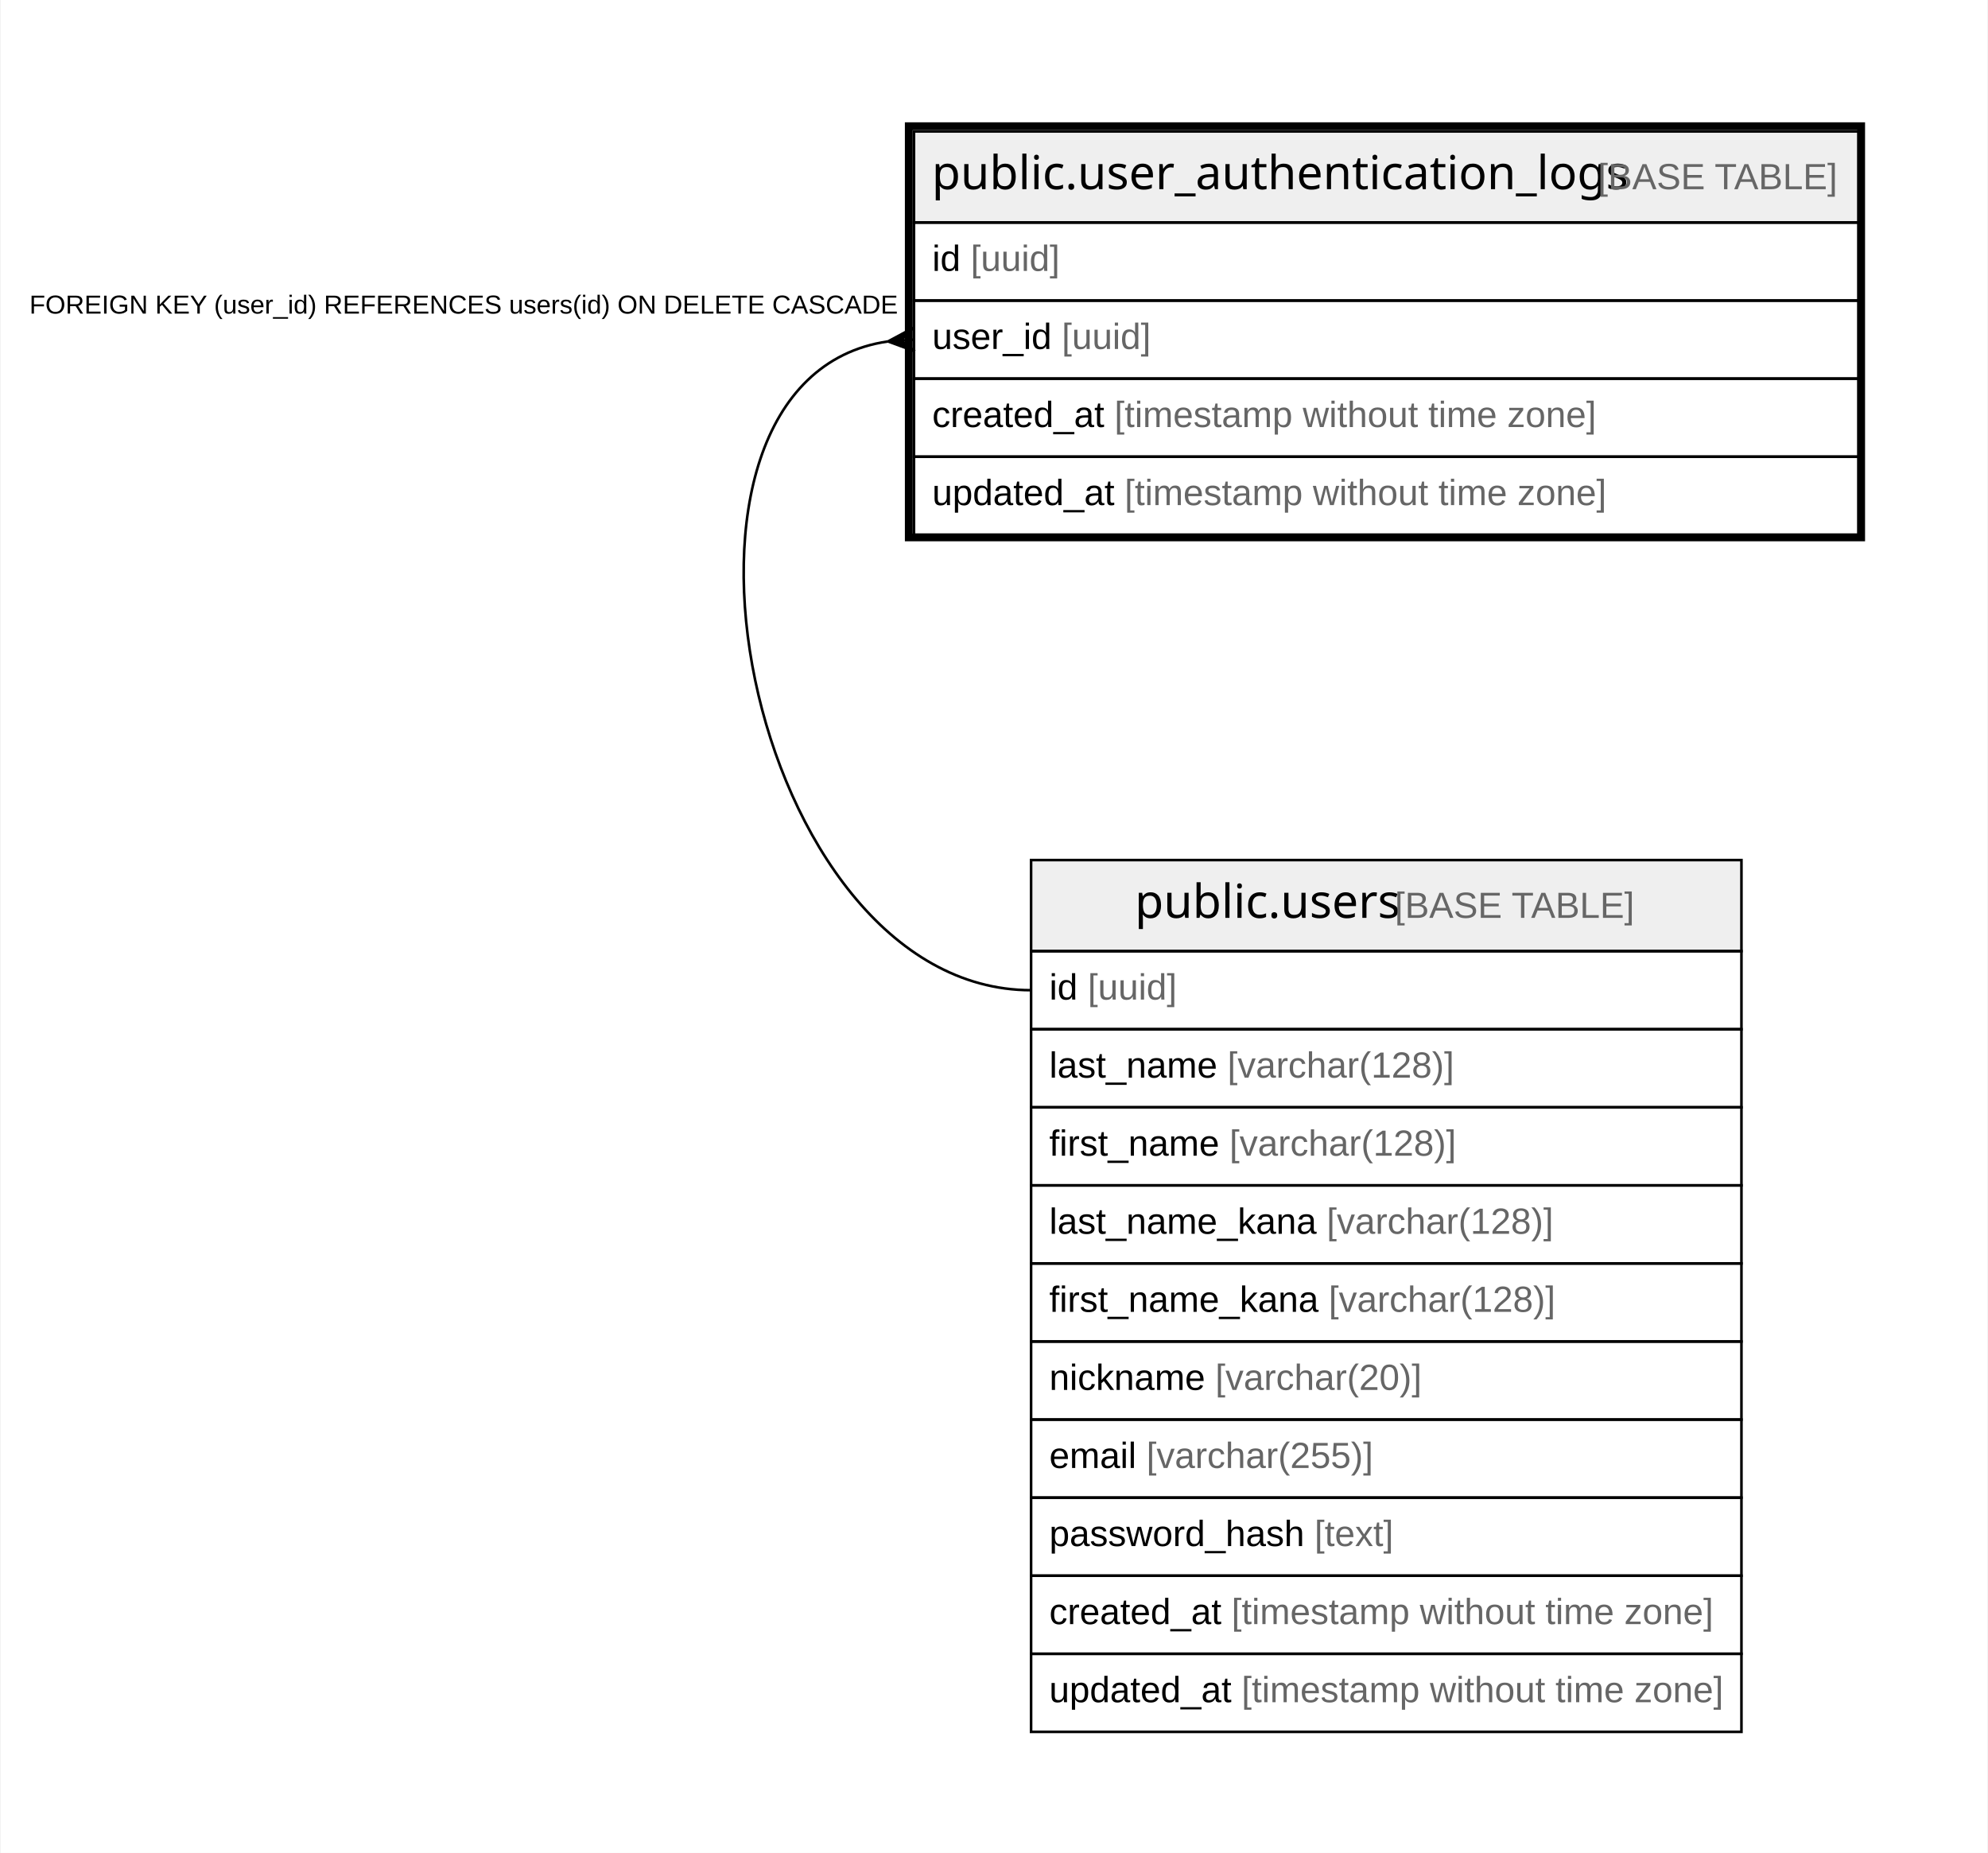
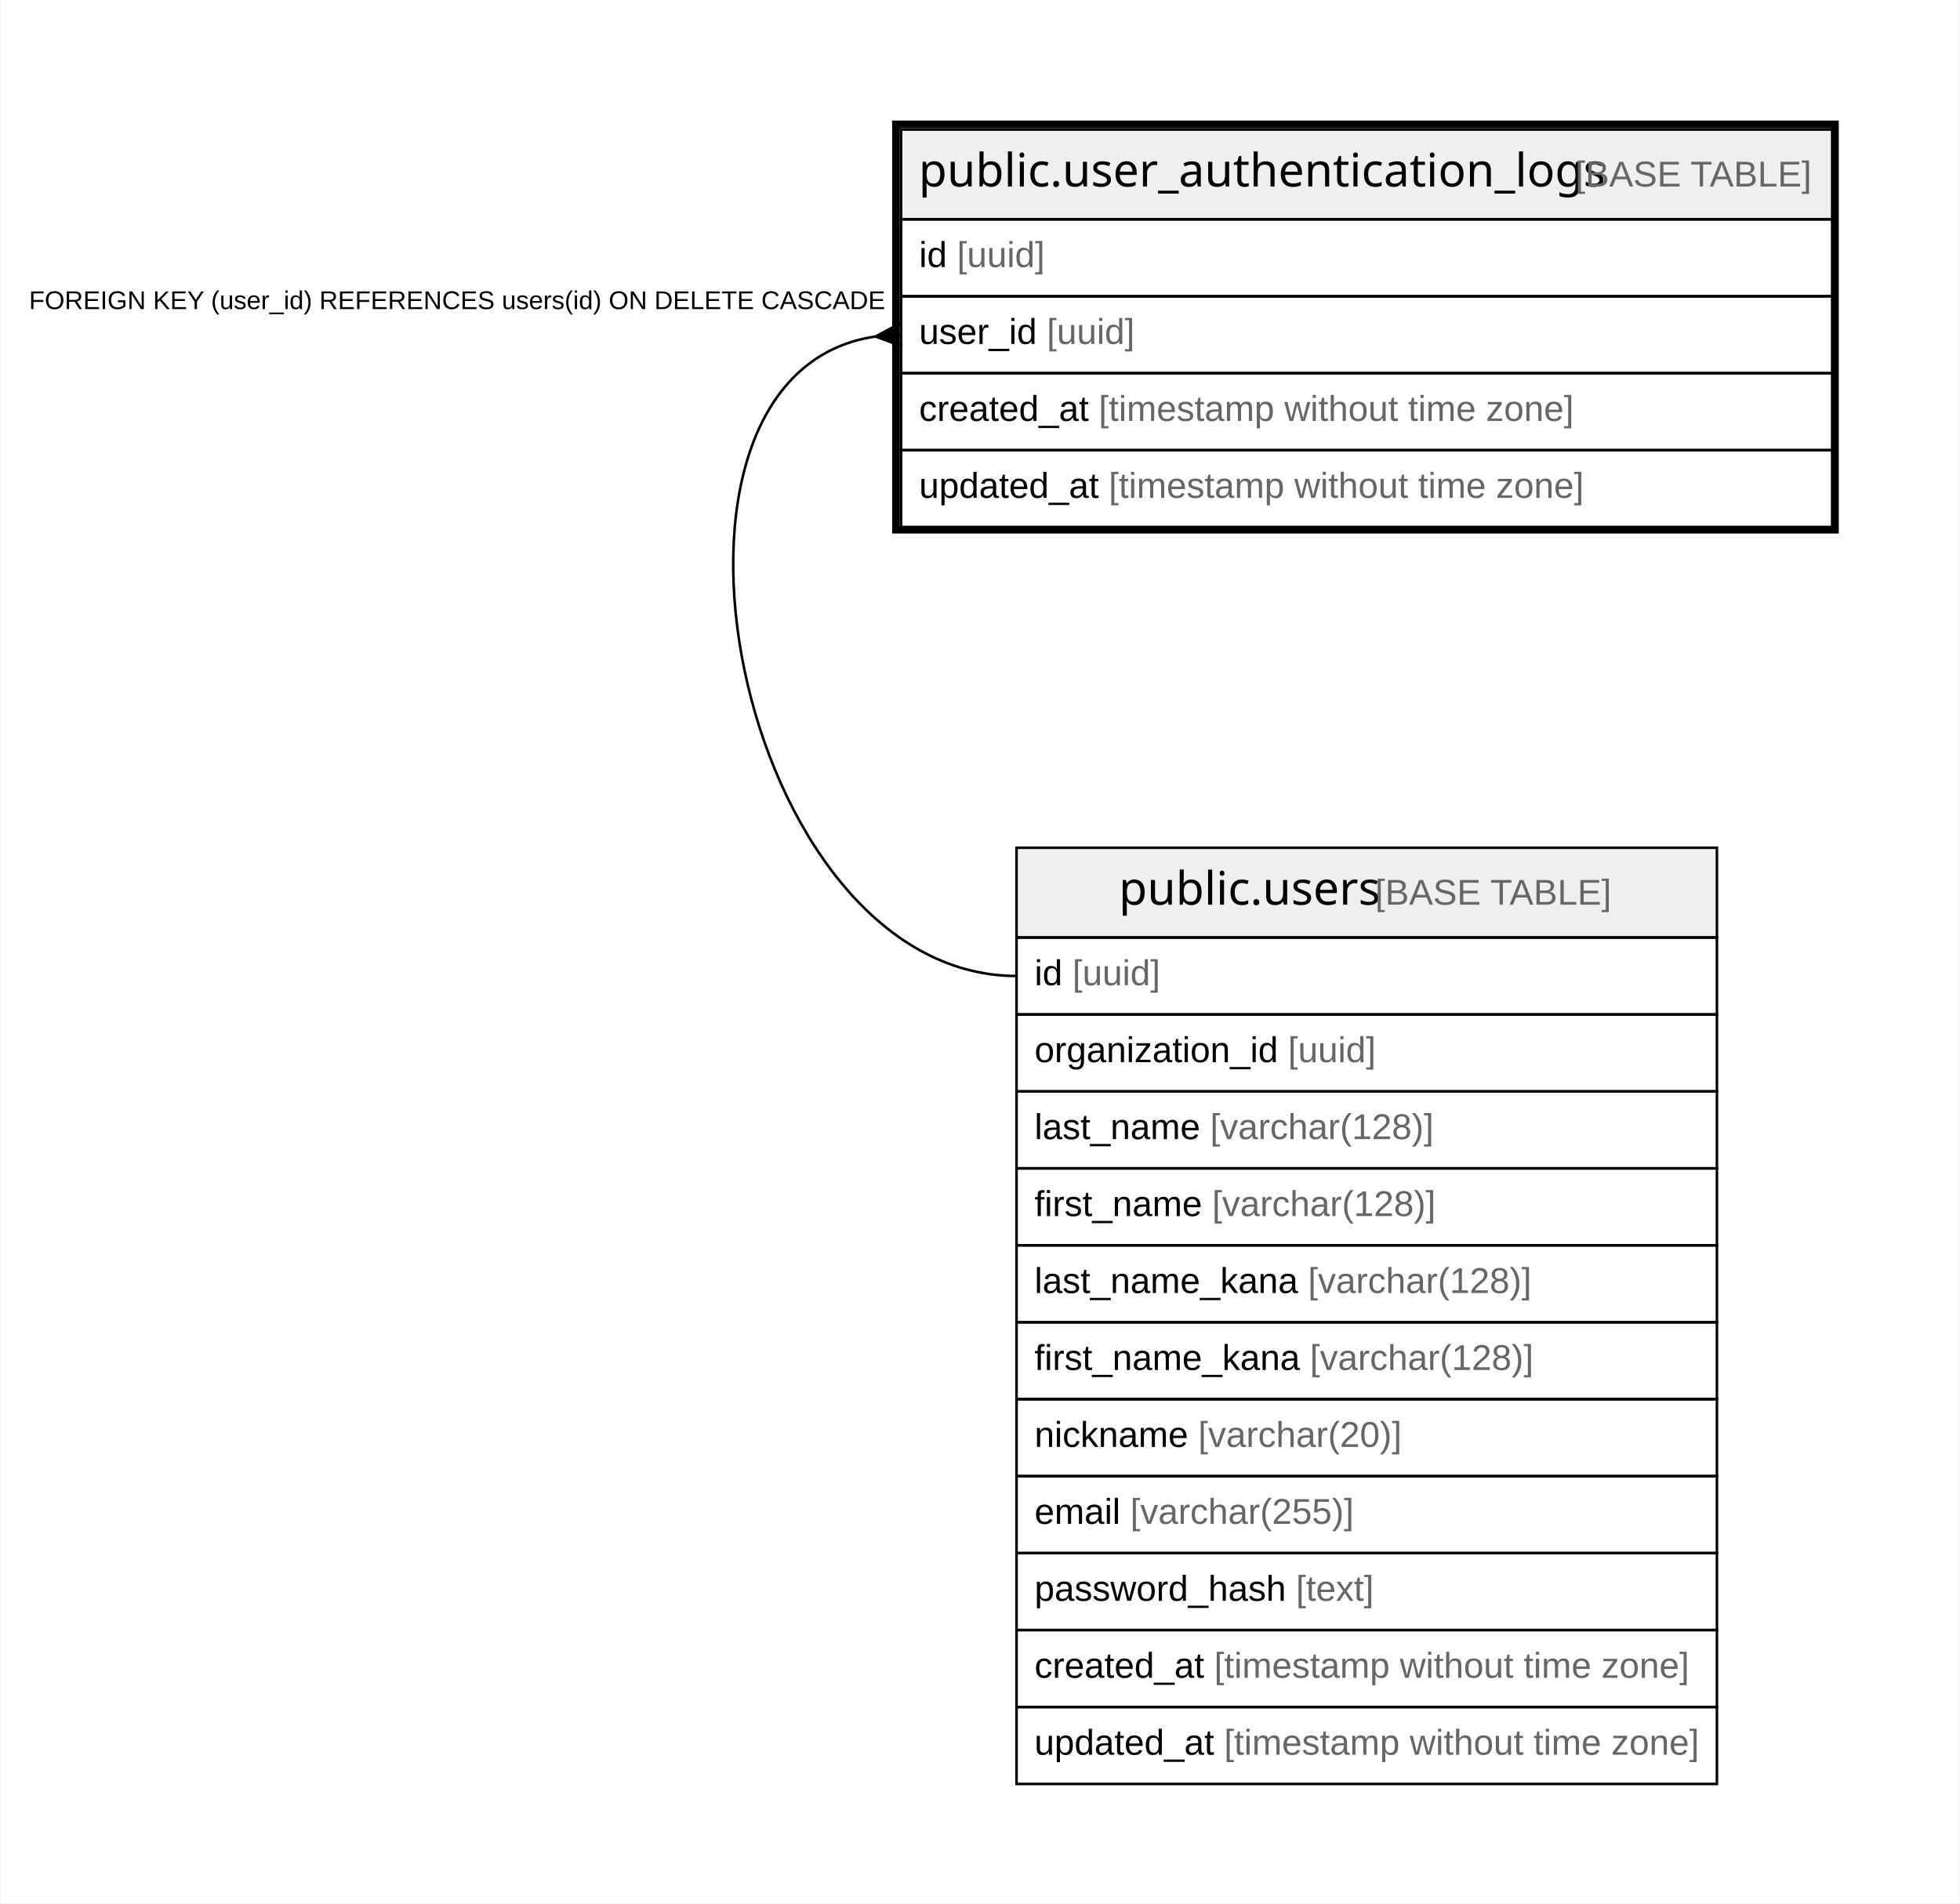
- <svg xmlns="http://www.w3.org/2000/svg" width="764pt" height="712pt" viewBox="0.00 0.00 763.50 712.00">
-   <g id="graph0" class="graph" transform="scale(1 1) rotate(0) translate(4 708)">
-     <polygon fill="#ffffff" stroke="transparent" points="-4,4 -4,-708 759.5,-708 759.5,4 -4,4" />
+ <svg xmlns="http://www.w3.org/2000/svg" width="764pt" height="742pt" viewBox="0.00 0.00 763.50 742.00">
+   <g id="graph0" class="graph" transform="scale(1 1) rotate(0) translate(4 738)">
+     <polygon fill="#ffffff" stroke="transparent" points="-4,4 -4,-738 759.5,-738 759.5,4 -4,4" />
    <g id="node1" class="node">
-       <polygon fill="#efefef" stroke="transparent" points="347,-622.5 347,-657.5 710,-657.5 710,-622.5 347,-622.5" />
-       <polygon fill="none" stroke="#000000" points="347,-622.5 347,-657.5 710,-657.5 710,-622.5 347,-622.5" />
-       <text text-anchor="start" x="353.834" y="-635.3" font-family="Arial Bold" font-size="18.00" fill="#000000">public.user_authentication_logs</text>
-       <text text-anchor="start" x="605.912" y="-635.3" font-family="Arial" font-size="14.00" fill="#000000"> </text>
-       <text text-anchor="start" x="609.802" y="-635.3" font-family="Arial" font-size="14.00" fill="#666666">[BASE TABLE]</text>
+       <polygon fill="#efefef" stroke="transparent" points="347,-652.5 347,-687.5 710,-687.5 710,-652.5 347,-652.5" />
+       <polygon fill="none" stroke="#000000" points="347,-652.5 347,-687.5 710,-687.5 710,-652.5 347,-652.5" />
+       <text text-anchor="start" x="353.834" y="-665.3" font-family="Arial Bold" font-size="18.00" fill="#000000">public.user_authentication_logs</text>
+       <text text-anchor="start" x="605.912" y="-665.3" font-family="Arial" font-size="14.00" fill="#000000"> </text>
+       <text text-anchor="start" x="609.802" y="-665.3" font-family="Arial" font-size="14.00" fill="#666666">[BASE TABLE]</text>
+       <polygon fill="none" stroke="#000000" points="347,-622.5 347,-652.5 710,-652.5 710,-622.5 347,-622.5" />
+       <text text-anchor="start" x="354" y="-633.9" font-family="Arial" font-size="14.00" fill="#000000">id </text>
+       <text text-anchor="start" x="368.78" y="-633.9" font-family="Arial" font-size="14.00" fill="#666666">[uuid]</text>
      <polygon fill="none" stroke="#000000" points="347,-592.5 347,-622.5 710,-622.5 710,-592.5 347,-592.5" />
-       <text text-anchor="start" x="354" y="-603.9" font-family="Arial" font-size="14.00" fill="#000000">id </text>
-       <text text-anchor="start" x="368.78" y="-603.9" font-family="Arial" font-size="14.00" fill="#666666">[uuid]</text>
+       <text text-anchor="start" x="354" y="-603.9" font-family="Arial" font-size="14.00" fill="#000000">user_id </text>
+       <text text-anchor="start" x="403.788" y="-603.9" font-family="Arial" font-size="14.00" fill="#666666">[uuid]</text>
      <polygon fill="none" stroke="#000000" points="347,-562.5 347,-592.5 710,-592.5 710,-562.5 347,-562.5" />
-       <text text-anchor="start" x="354" y="-573.9" font-family="Arial" font-size="14.00" fill="#000000">user_id </text>
-       <text text-anchor="start" x="403.788" y="-573.9" font-family="Arial" font-size="14.00" fill="#666666">[uuid]</text>
+       <text text-anchor="start" x="354" y="-573.9" font-family="Arial" font-size="14.00" fill="#000000">created_at </text>
+       <text text-anchor="start" x="424.028" y="-573.9" font-family="Arial" font-size="14.00" fill="#666666">[timestamp without time zone]</text>
      <polygon fill="none" stroke="#000000" points="347,-532.5 347,-562.5 710,-562.5 710,-532.5 347,-532.5" />
-       <text text-anchor="start" x="354" y="-543.9" font-family="Arial" font-size="14.00" fill="#000000">created_at </text>
-       <text text-anchor="start" x="424.028" y="-543.9" font-family="Arial" font-size="14.00" fill="#666666">[timestamp without time zone]</text>
-       <polygon fill="none" stroke="#000000" points="347,-502.5 347,-532.5 710,-532.5 710,-502.5 347,-502.5" />
-       <text text-anchor="start" x="354" y="-513.9" font-family="Arial" font-size="14.00" fill="#000000">updated_at </text>
-       <text text-anchor="start" x="427.933" y="-513.9" font-family="Arial" font-size="14.00" fill="#666666">[timestamp without time zone]</text>
-       <polygon fill="none" stroke="#000000" stroke-width="3" points="345,-501.5 345,-659.5 711,-659.5 711,-501.5 345,-501.5" />
+       <text text-anchor="start" x="354" y="-543.9" font-family="Arial" font-size="14.00" fill="#000000">updated_at </text>
+       <text text-anchor="start" x="427.933" y="-543.9" font-family="Arial" font-size="14.00" fill="#666666">[timestamp without time zone]</text>
+       <polygon fill="none" stroke="#000000" stroke-width="3" points="345,-531.5 345,-689.5 711,-689.5 711,-531.5 345,-531.5" />
    </g>
    <g id="node2" class="node">
-       <polygon fill="#efefef" stroke="transparent" points="392,-342.5 392,-377.5 665,-377.5 665,-342.5 392,-342.5" />
-       <polygon fill="none" stroke="#000000" points="392,-342.5 392,-377.5 665,-377.5 665,-342.5 392,-342.5" />
-       <text text-anchor="start" x="431.866" y="-355.3" font-family="Arial Bold" font-size="18.00" fill="#000000">public.users</text>
-       <text text-anchor="start" x="527.88" y="-355.3" font-family="Arial" font-size="14.00" fill="#000000"> </text>
-       <text text-anchor="start" x="531.771" y="-355.3" font-family="Arial" font-size="14.00" fill="#666666">[BASE TABLE]</text>
+       <polygon fill="#efefef" stroke="transparent" points="392,-372.5 392,-407.5 665,-407.5 665,-372.5 392,-372.5" />
+       <polygon fill="none" stroke="#000000" points="392,-372.5 392,-407.5 665,-407.5 665,-372.5 392,-372.5" />
+       <text text-anchor="start" x="431.866" y="-385.3" font-family="Arial Bold" font-size="18.00" fill="#000000">public.users</text>
+       <text text-anchor="start" x="527.88" y="-385.3" font-family="Arial" font-size="14.00" fill="#000000"> </text>
+       <text text-anchor="start" x="531.771" y="-385.3" font-family="Arial" font-size="14.00" fill="#666666">[BASE TABLE]</text>
+       <polygon fill="none" stroke="#000000" points="392,-342.5 392,-372.5 665,-372.5 665,-342.5 392,-342.5" />
+       <text text-anchor="start" x="399" y="-353.9" font-family="Arial" font-size="14.00" fill="#000000">id </text>
+       <text text-anchor="start" x="413.78" y="-353.9" font-family="Arial" font-size="14.00" fill="#666666">[uuid]</text>
      <polygon fill="none" stroke="#000000" points="392,-312.5 392,-342.5 665,-342.5 665,-312.5 392,-312.5" />
-       <text text-anchor="start" x="399" y="-323.9" font-family="Arial" font-size="14.00" fill="#000000">id </text>
-       <text text-anchor="start" x="413.78" y="-323.9" font-family="Arial" font-size="14.00" fill="#666666">[uuid]</text>
+       <text text-anchor="start" x="399" y="-323.9" font-family="Arial" font-size="14.00" fill="#000000">organization_id </text>
+       <text text-anchor="start" x="497.805" y="-323.9" font-family="Arial" font-size="14.00" fill="#666666">[uuid]</text>
      <polygon fill="none" stroke="#000000" points="392,-282.5 392,-312.5 665,-312.5 665,-282.5 392,-282.5" />
      <text text-anchor="start" x="399" y="-293.9" font-family="Arial" font-size="14.00" fill="#000000">last_name </text>
      <text text-anchor="start" x="467.461" y="-293.9" font-family="Arial" font-size="14.00" fill="#666666">[varchar(128)]</text>
      <polygon fill="none" stroke="#000000" points="392,-252.5 392,-282.5 665,-282.5 665,-252.5 392,-252.5" />
      <text text-anchor="start" x="399" y="-263.9" font-family="Arial" font-size="14.00" fill="#000000">first_name </text>
      <text text-anchor="start" x="468.23" y="-263.9" font-family="Arial" font-size="14.00" fill="#666666">[varchar(128)]</text>
      <polygon fill="none" stroke="#000000" points="392,-222.5 392,-252.5 665,-252.5 665,-222.5 392,-222.5" />
      <text text-anchor="start" x="399" y="-233.9" font-family="Arial" font-size="14.00" fill="#000000">last_name_kana </text>
      <text text-anchor="start" x="505.592" y="-233.9" font-family="Arial" font-size="14.00" fill="#666666">[varchar(128)]</text>
      <polygon fill="none" stroke="#000000" points="392,-192.5 392,-222.5 665,-222.5 665,-192.5 392,-192.5" />
      <text text-anchor="start" x="399" y="-203.9" font-family="Arial" font-size="14.00" fill="#000000">first_name_kana </text>
      <text text-anchor="start" x="506.36" y="-203.9" font-family="Arial" font-size="14.00" fill="#666666">[varchar(128)]</text>
      <polygon fill="none" stroke="#000000" points="392,-162.5 392,-192.5 665,-192.5 665,-162.5 392,-162.5" />
      <text text-anchor="start" x="399" y="-173.9" font-family="Arial" font-size="14.00" fill="#000000">nickname </text>
      <text text-anchor="start" x="462.788" y="-173.9" font-family="Arial" font-size="14.00" fill="#666666">[varchar(20)]</text>
      <polygon fill="none" stroke="#000000" points="392,-132.5 392,-162.5 665,-162.5 665,-132.5 392,-132.5" />
      <text text-anchor="start" x="399" y="-143.9" font-family="Arial" font-size="14.00" fill="#000000">email </text>
      <text text-anchor="start" x="436.33" y="-143.9" font-family="Arial" font-size="14.00" fill="#666666">[varchar(255)]</text>
      <polygon fill="none" stroke="#000000" points="392,-102.5 392,-132.5 665,-132.5 665,-102.5 392,-102.5" />
      <text text-anchor="start" x="399" y="-113.9" font-family="Arial" font-size="14.00" fill="#000000">password_hash </text>
      <text text-anchor="start" x="500.919" y="-113.9" font-family="Arial" font-size="14.00" fill="#666666">[text]</text>
      <polygon fill="none" stroke="#000000" points="392,-72.5 392,-102.5 665,-102.5 665,-72.5 392,-72.5" />
      <text text-anchor="start" x="399" y="-83.9" font-family="Arial" font-size="14.00" fill="#000000">created_at </text>
      <text text-anchor="start" x="469.028" y="-83.9" font-family="Arial" font-size="14.00" fill="#666666">[timestamp without time zone]</text>
      <polygon fill="none" stroke="#000000" points="392,-42.5 392,-72.5 665,-72.5 665,-42.5 392,-42.5" />
      <text text-anchor="start" x="398.964" y="-53.9" font-family="Arial" font-size="14.00" fill="#000000">updated_at </text>
      <text text-anchor="start" x="472.896" y="-53.9" font-family="Arial" font-size="14.00" fill="#666666">[timestamp without time zone]</text>
    </g>
    <g id="edge1" class="edge">
-       <path fill="none" stroke="#000000" d="M336.876,-576.783C236.982,-562.119 282.631,-327.5 392,-327.5" />
-       <polygon fill="#000000" stroke="#000000" points="337.025,-576.793 346.682,-581.989 342.012,-577.147 347,-577.5 347,-577.5 347,-577.5 342.012,-577.147 347.318,-573.011 337.025,-576.793 337.025,-576.793" />
-       <text text-anchor="start" x="7.053" y="-587.5" font-family="Arial" font-size="10.00" fill="#000000">FOREIGN KEY (user_id) REFERENCES users(id) ON DELETE CASCADE</text>
+       <path fill="none" stroke="#000000" d="M336.876,-606.783C236.982,-592.119 282.631,-357.5 392,-357.5" />
+       <polygon fill="#000000" stroke="#000000" points="337.025,-606.793 346.682,-611.989 342.012,-607.147 347,-607.5 347,-607.5 347,-607.5 342.012,-607.147 347.318,-603.011 337.025,-606.793 337.025,-606.793" />
+       <text text-anchor="start" x="7.053" y="-617.5" font-family="Arial" font-size="10.00" fill="#000000">FOREIGN KEY (user_id) REFERENCES users(id) ON DELETE CASCADE</text>
    </g>
  </g>
</svg>
